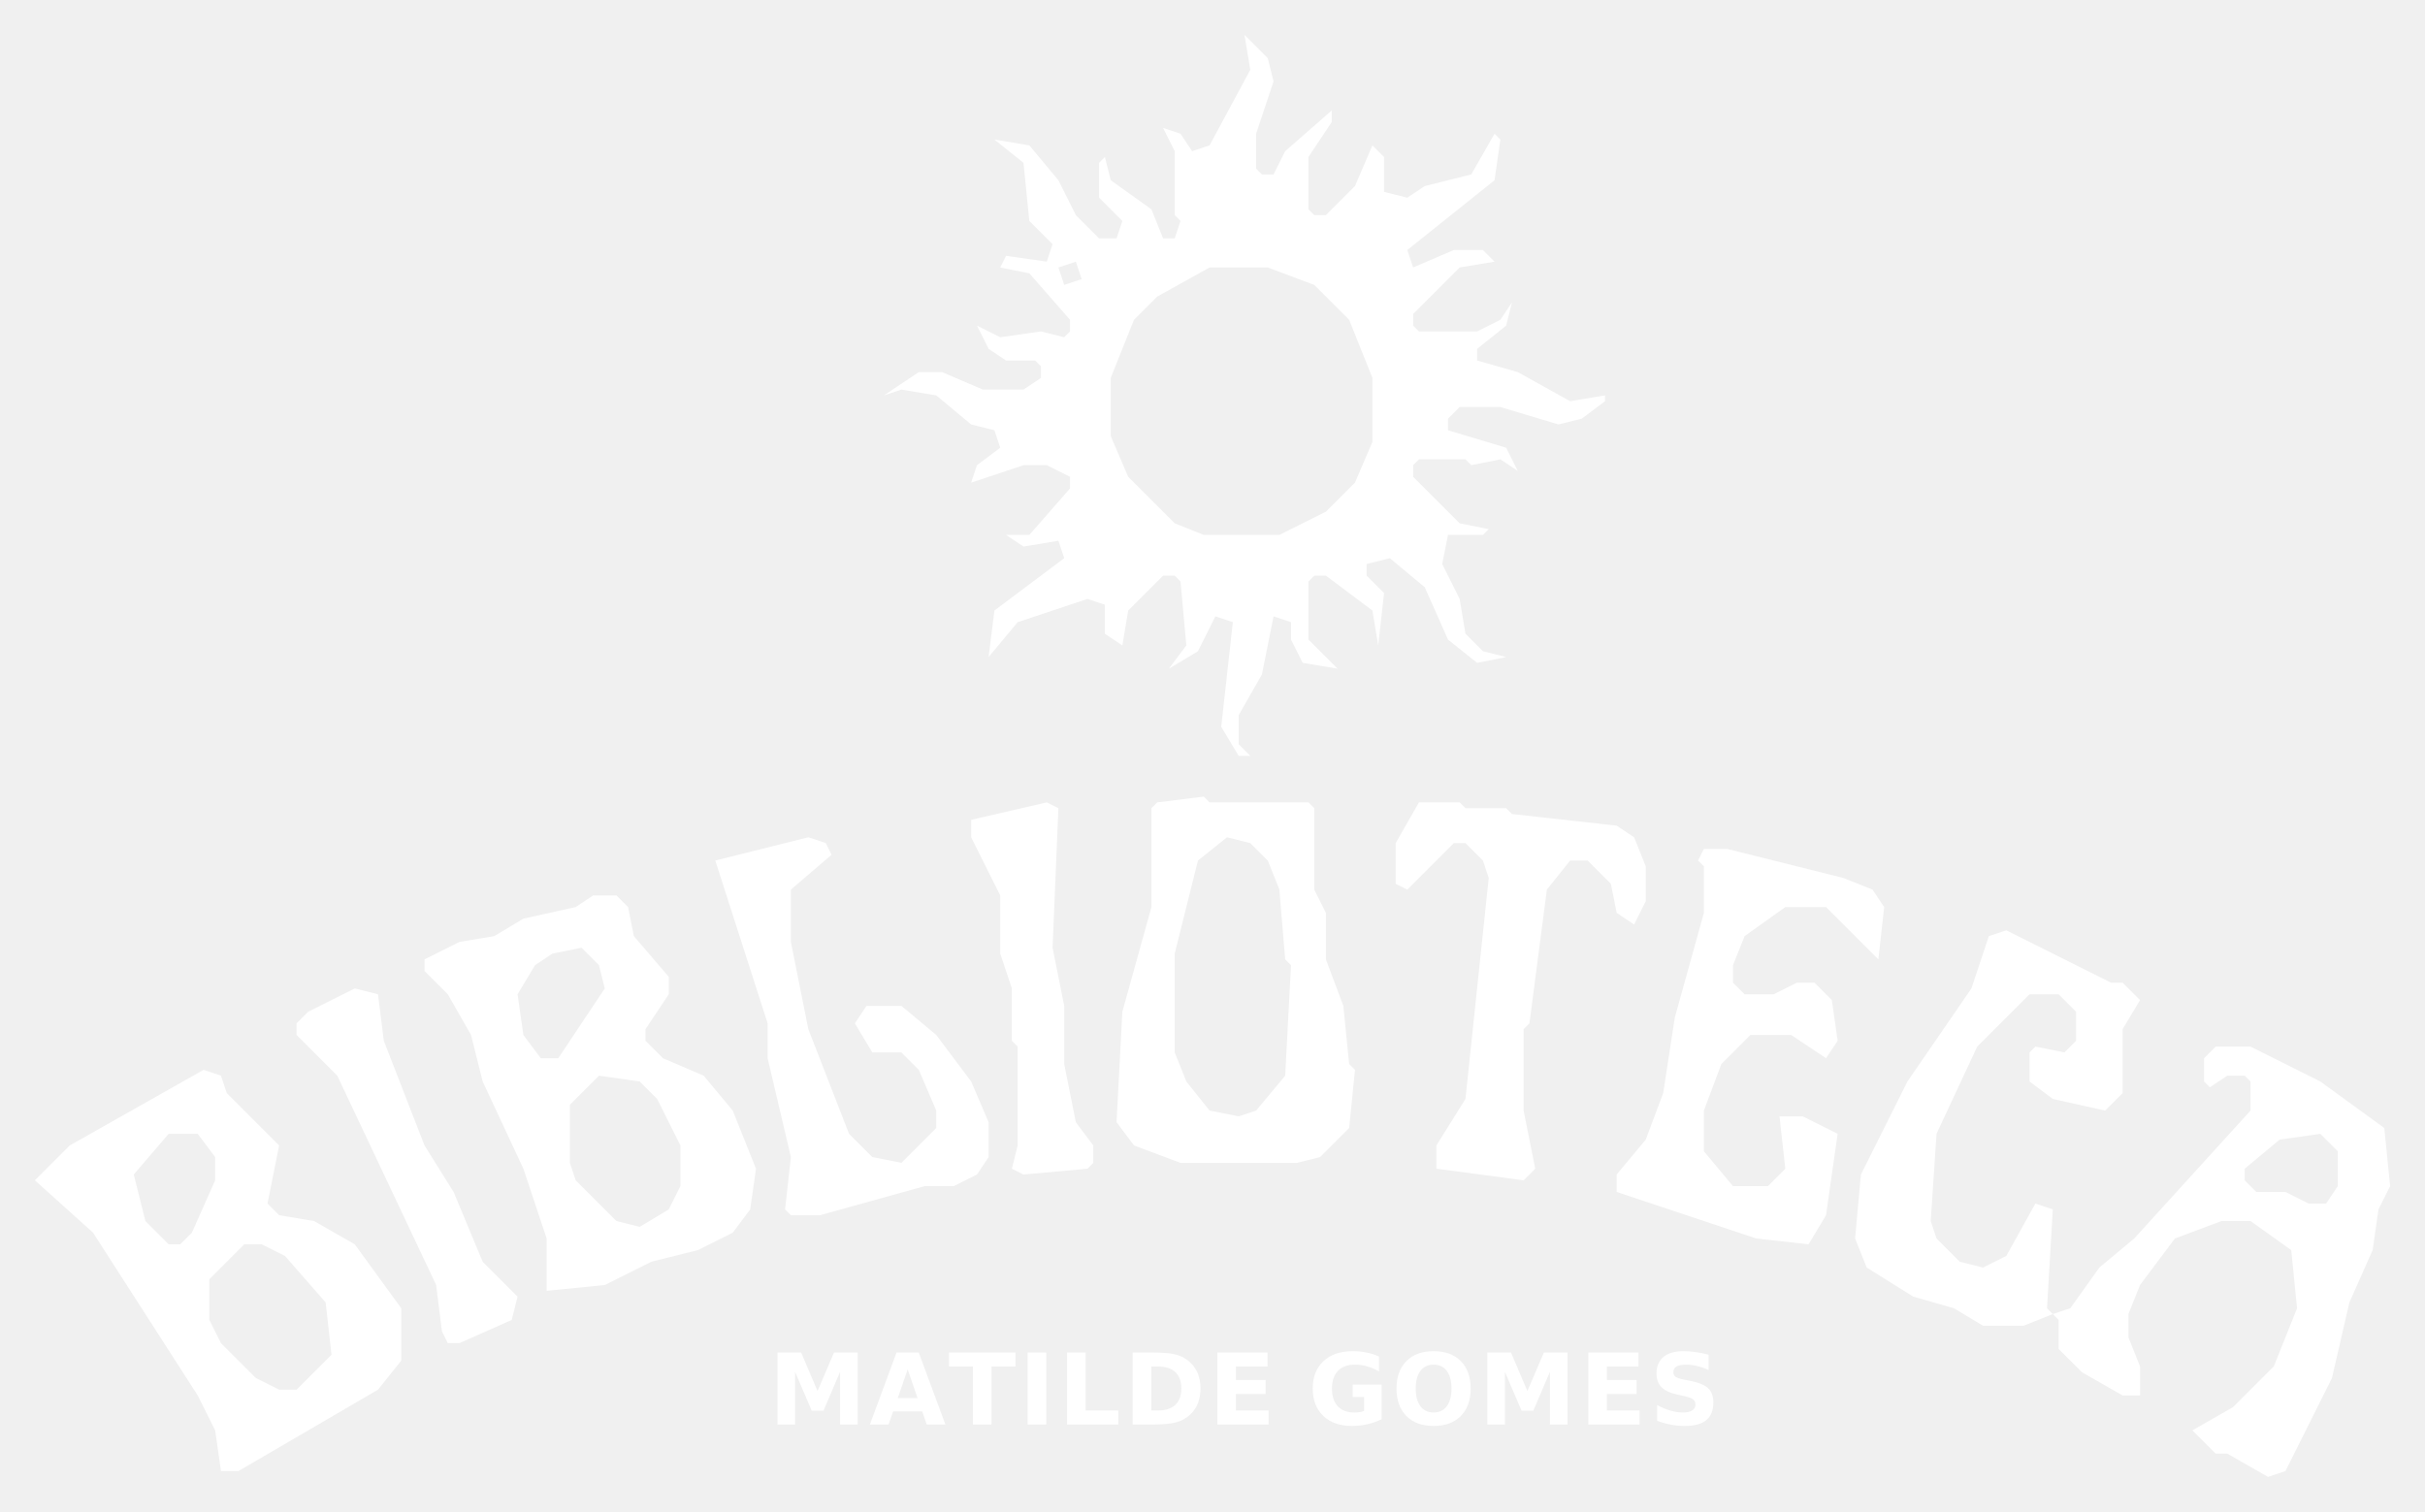
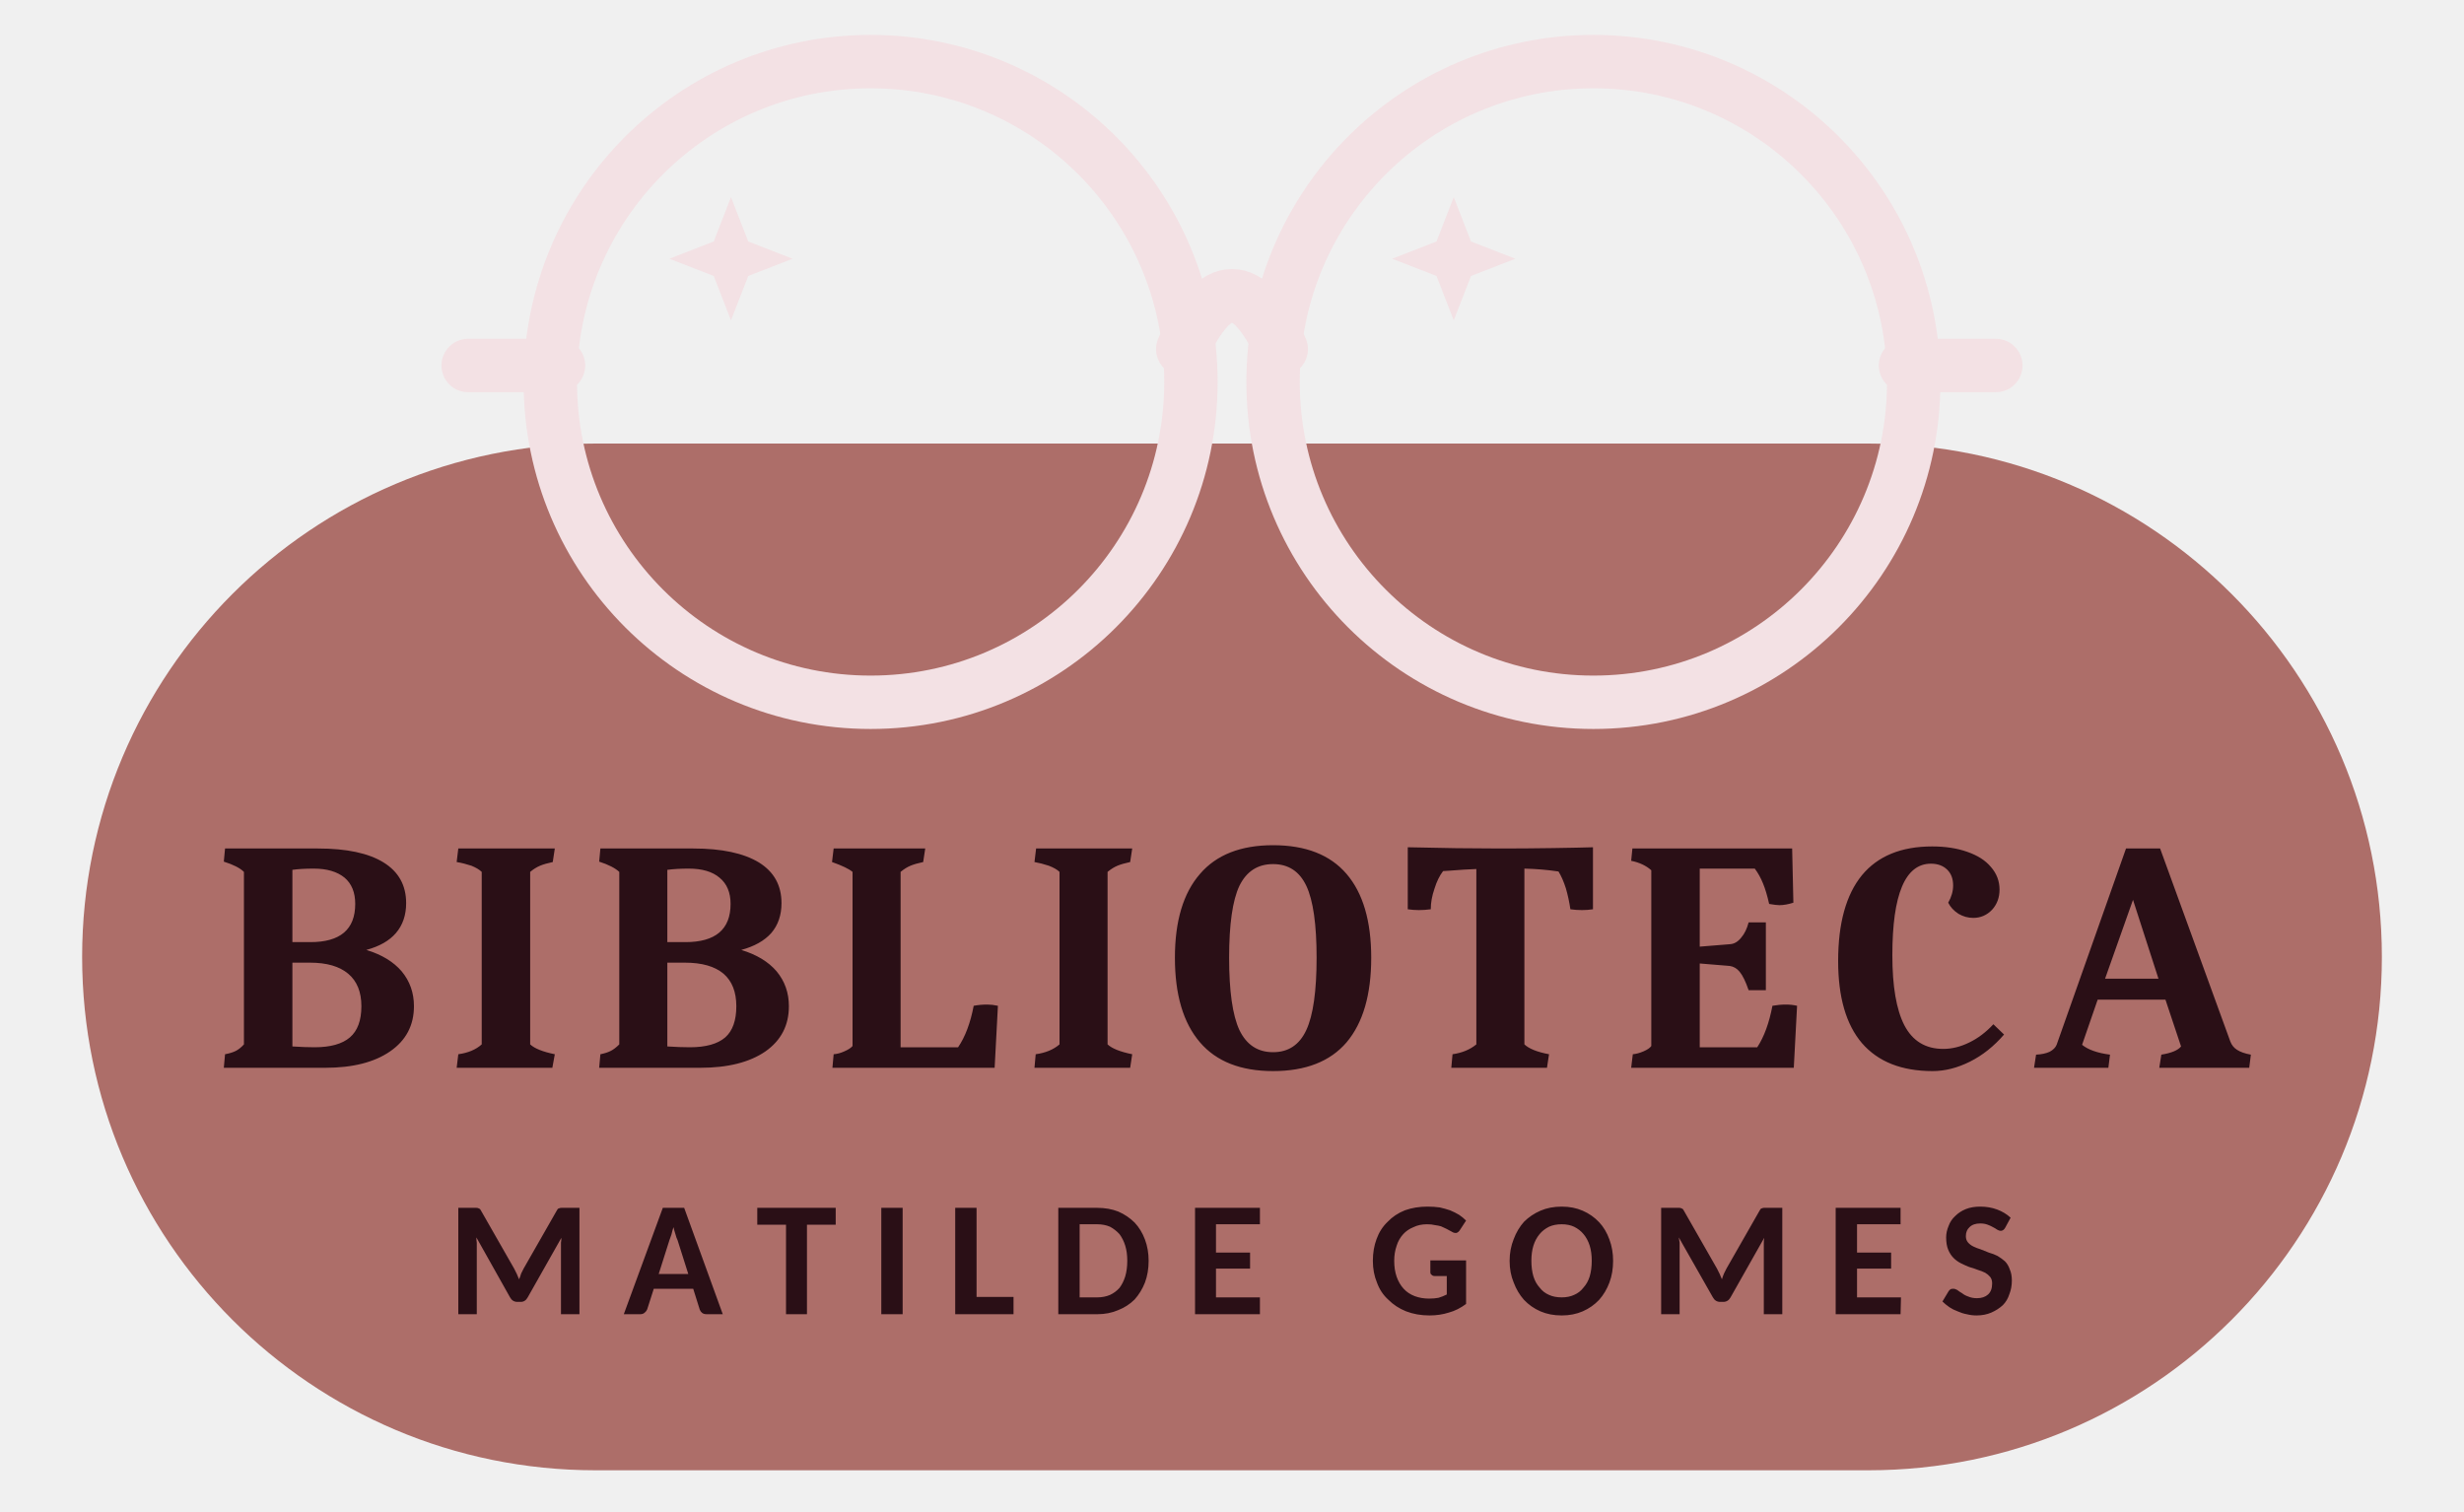
- <svg xmlns="http://www.w3.org/2000/svg" viewBox="86 150 417 260">
-   <g fill="#ffffff" fill-rule="evenodd">
-     <path d="M 121,334 98,347 92,353 102,362 120,390 123,396 124,403 127,403 151,389 155,384 155,375 147,364 140,360 134,359 132,357 134,347 125,338 124,335 Z M 128,364 131,364 135,366 142,374 143,383 137,389 134,389 130,387 124,381 122,377 122,370 Z M 120,345 123,349 123,353 119,362 117,364 115,364 111,360 109,352 115,345 Z" />
-     <path d="M 147,320 139,324 137,326 137,328 144,335 161,371 162,379 163,381 165,381 174,377 175,373 169,367 164,355 159,347 152,329 151,321 Z" />
-     <path d="M 428,311 425,320 414,336 406,352 405,363 407,368 415,373 422,375 427,378 434,378 439,376 440,377 440,382 444,386 451,390 454,390 454,385 452,380 452,376 454,371 460,363 468,360 473,360 480,365 481,375 477,385 470,392 463,396 467,400 469,400 476,404 479,403 487,387 490,374 494,365 495,358 497,354 496,344 485,336 473,330 467,330 465,332 465,336 466,337 469,335 472,335 473,336 473,341 453,363 447,368 442,375 439,376 438,375 439,358 436,357 431,366 427,368 423,367 419,363 418,360 419,345 426,330 435,321 440,321 443,324 443,329 441,331 436,330 435,331 435,336 439,339 448,341 451,338 451,327 454,322 451,319 449,319 431,310 Z M 472,351 478,346 485,345 488,348 488,354 486,357 483,357 479,355 474,355 472,353 Z" />
-     <path d="M 192,304 188,304 185,306 176,308 171,311 165,312 159,315 159,317 163,321 167,328 169,336 176,351 180,363 180,372 190,371 198,367 206,365 212,362 215,358 216,351 212,341 207,335 200,332 197,329 197,327 201,321 201,318 195,311 194,306 Z M 189,335 196,336 199,339 203,347 203,354 201,358 196,361 192,360 185,353 184,350 184,340 Z M 186,313 189,316 190,320 182,332 179,332 176,328 175,321 178,316 181,314 Z" />
-     <path d="M 379,296 378,298 379,299 379,307 374,325 372,338 369,346 364,352 364,355 388,363 397,364 400,359 402,345 396,342 392,342 393,351 390,354 384,354 379,348 379,341 382,333 387,328 394,328 400,332 402,329 401,322 398,319 395,319 391,321 386,321 384,319 384,316 386,311 393,306 400,306 409,315 410,306 408,303 403,301 383,296 Z" />
-     <path d="M 225,294 209,298 218,326 218,332 222,349 221,358 222,359 227,359 245,354 250,354 254,352 256,349 256,343 253,336 247,328 241,323 235,323 233,326 236,331 241,331 244,334 247,341 247,344 241,350 236,349 232,345 225,327 222,312 222,303 229,297 228,295 Z" />
-     <path d="M 330,288 326,295 326,302 328,303 336,295 338,295 341,298 342,301 338,339 333,347 333,351 348,353 350,351 348,341 348,327 349,326 352,303 356,298 359,298 363,302 364,307 367,309 369,305 369,299 367,294 364,292 346,290 345,289 338,289 337,288 Z" />
-     <path d="M 266,288 253,291 253,294 258,304 258,314 260,320 260,329 261,330 261,347 260,351 262,352 273,351 274,350 274,347 271,343 269,333 269,323 267,313 268,289 Z" />
-     <path d="M 285,288 284,289 284,306 279,324 278,343 281,347 289,350 309,350 313,349 318,344 319,334 318,333 317,323 314,315 314,307 312,303 312,289 311,288 294,288 293,287 Z M 297,294 301,295 304,298 306,303 307,315 308,316 307,335 302,341 299,342 294,341 290,336 288,331 288,314 292,298 Z" />
-     <path d="M 300,156 301,162 294,175 291,176 289,173 286,172 288,176 288,187 289,188 288,191 286,191 284,186 277,181 276,177 275,178 275,184 279,188 278,191 275,191 271,187 268,181 263,175 257,174 262,178 263,188 267,192 266,195 259,194 258,196 263,197 270,205 270,207 269,208 265,207 258,208 254,206 256,210 259,212 264,212 265,213 265,215 262,217 255,217 248,214 244,214 238,218 241,217 247,218 253,223 257,224 258,227 254,230 253,233 262,230 266,230 270,232 270,234 263,242 259,242 262,244 268,243 269,246 257,255 256,263 261,257 273,253 276,254 276,259 279,261 280,255 286,249 288,249 289,250 290,261 287,265 292,262 295,256 298,257 296,275 299,280 301,280 299,278 299,273 303,266 305,256 308,257 308,260 310,264 316,265 311,260 311,250 312,249 314,249 322,255 323,261 324,252 321,249 321,247 325,246 331,251 335,260 340,264 345,263 341,262 338,259 337,253 334,247 335,242 341,242 342,241 337,240 329,232 329,230 330,229 338,229 339,230 344,229 347,231 345,227 335,224 335,222 337,220 344,220 354,223 358,222 362,219 362,218 356,219 347,214 340,212 340,210 345,206 346,202 344,205 340,207 330,207 329,206 329,204 337,196 343,195 341,193 336,193 329,196 328,193 343,181 344,174 343,173 339,180 331,182 328,184 324,183 324,177 322,175 319,182 314,187 312,187 311,186 311,177 315,171 315,169 307,176 305,180 303,180 302,179 302,173 305,164 304,160 Z M 294,196 304,196 312,199 318,205 322,215 322,226 319,233 314,238 306,242 293,242 288,240 280,232 277,225 277,215 281,205 285,201 Z M 268,196 271,195 272,198 269,199 Z" />
+ <svg xmlns="http://www.w3.org/2000/svg" width="600" height="368" viewBox="20 92 600 368" role="img" aria-labelledby="titulo-logo">
+   <rect x="40" y="200" width="560" height="250" rx="125" fill="#AD6E69" />
+   <g fill="none" stroke="#F3E1E4" stroke-width="13" stroke-linecap="round" stroke-linejoin="round">
+     <circle cx="232" cy="185" r="78" />
+     <circle cx="408" cy="185" r="78" />
+     <path d="M308 177 Q320 151 332 177" />
+     <path d="M156 181 H134" />
+     <path d="M484 181 H506" />
  </g>
-   <g fill="#ffffff" transform="translate(218.132,395) scale(0.008301,-0.008301)">
-     <path transform="translate(0.000,0)" d="M188 1493H678L1018 694L1360 1493H1849V0H1485V1092L1141 287H897L553 1092V0H188Z" />
-     <path transform="translate(2092.212,0)" d="M1094 272H492L397 0H10L563 1493H1022L1575 0H1188ZM588 549H997L793 1143Z" />
-     <path transform="translate(3731.424,0)" d="M10 1493H1386V1202H891V0H506V1202H10Z" />
-     <path transform="translate(5182.635,0)" d="M188 1493H573V0H188Z" />
-     <path transform="translate(5998.847,0)" d="M188 1493H573V291H1249V0H188Z" />
-     <path transform="translate(7358.059,0)" d="M573 1202V291H711Q947 291 1071.5 408.0Q1196 525 1196 748Q1196 970 1072.0 1086.0Q948 1202 711 1202ZM188 1493H594Q934 1493 1100.5 1444.5Q1267 1396 1386 1280Q1491 1179 1542.0 1047.0Q1593 915 1593 748Q1593 579 1542.0 446.5Q1491 314 1386 213Q1266 97 1098.0 48.5Q930 0 594 0H188Z" />
-     <path transform="translate(9112.271,0)" d="M188 1493H1227V1202H573V924H1188V633H573V291H1249V0H188Z" />
-     <path transform="translate(11174.444,0)" d="M1530 111Q1386 41 1231.0 6.0Q1076 -29 911 -29Q538 -29 320.0 179.5Q102 388 102 745Q102 1106 324.0 1313.0Q546 1520 932 1520Q1081 1520 1217.5 1492.0Q1354 1464 1475 1409V1100Q1350 1171 1226.5 1206.0Q1103 1241 979 1241Q749 1241 624.5 1112.5Q500 984 500 745Q500 508 620.0 379.0Q740 250 961 250Q1021 250 1072.5 257.5Q1124 265 1165 281V571H930V829H1530Z" />
-     <path transform="translate(12909.656,0)" d="M870 1241Q694 1241 597.0 1111.0Q500 981 500 745Q500 510 597.0 380.0Q694 250 870 250Q1047 250 1144.0 380.0Q1241 510 1241 745Q1241 981 1144.0 1111.0Q1047 1241 870 1241ZM870 1520Q1230 1520 1434.0 1314.0Q1638 1108 1638 745Q1638 383 1434.0 177.0Q1230 -29 870 -29Q511 -29 306.5 177.0Q102 383 102 745Q102 1108 306.5 1314.0Q511 1520 870 1520Z" />
-     <path transform="translate(14704.868,0)" d="M188 1493H678L1018 694L1360 1493H1849V0H1485V1092L1141 287H897L553 1092V0H188Z" />
-     <path transform="translate(16797.079,0)" d="M188 1493H1227V1202H573V924H1188V633H573V291H1249V0H188Z" />
-     <path transform="translate(18250.291,0)" d="M1227 1446V1130Q1104 1185 987.0 1213.0Q870 1241 766 1241Q628 1241 562.0 1203.0Q496 1165 496 1085Q496 1025 540.5 991.5Q585 958 702 934L866 901Q1115 851 1220.0 749.0Q1325 647 1325 459Q1325 212 1178.5 91.5Q1032 -29 731 -29Q589 -29 446.0 -2.0Q303 25 160 78V403Q303 327 436.5 288.5Q570 250 694 250Q820 250 887.0 292.0Q954 334 954 412Q954 482 908.5 520.0Q863 558 727 588L578 621Q354 669 250.5 774.0Q147 879 147 1057Q147 1280 291.0 1400.0Q435 1520 705 1520Q828 1520 958.0 1501.5Q1088 1483 1227 1446Z" />
-   </g>
+   <path d="M198.0 140.0 L202.2 150.8 L213.0 155.0 L202.2 159.2 L198.0 170.0 L193.8 159.2 L183.0 155.0 L193.8 150.8 Z M374.0 140.0 L378.2 150.8 L389.0 155.0 L378.2 159.2 L374.0 170.0 L369.8 159.2 L359.0 155.0 L369.8 150.8 Z" fill="#F3E1E4" />
+   <path d="M79.4 346.3V304.3Q78 302.9 74.5 301.8L74.8 298.6H97.4Q107.9 298.6 113.4 302Q118.9 305.4 118.9 311.9Q118.9 316.3 116.4 319.2Q114 322 109.2 323.3Q114.8 325 117.8 328.5Q120.8 332.1 120.8 337Q120.8 344 115 348Q109.2 352 99.2 352H74.5L74.8 348.7Q76.4 348.4 77.4 347.9Q78.4 347.4 79.4 346.3ZM106.5 312.1Q106.5 307.9 103.9 305.7Q101.2 303.5 96.4 303.5Q93.3 303.5 91.2 303.8V321.4H95.6Q106.5 321.4 106.5 312.1ZM108 337Q108 331.8 104.8 329.1Q101.6 326.4 95.5 326.4H91.2V346.8Q94.3 347 96.6 347Q102.4 347 105.2 344.6Q108 342.2 108 337ZM137.3 346.3V304.3Q136.5 303.5 134.8 302.8Q133 302.2 131.2 301.9L131.6 298.6H155.1L154.6 301.9Q152.7 302.3 151.5 302.8Q150.3 303.3 149.1 304.3V346.3Q150.7 347.8 155.1 348.7L154.5 352H131.2L131.6 348.7Q135.2 348.2 137.3 346.3ZM170.8 346.3V304.3Q169.3 302.9 165.9 301.8L166.2 298.6H188.8Q199.2 298.6 204.8 302Q210.3 305.4 210.3 311.9Q210.3 316.3 207.8 319.2Q205.3 322 200.5 323.3Q206.1 325 209.1 328.5Q212.1 332.1 212.1 337Q212.1 344 206.4 348Q200.6 352 190.5 352H165.9L166.2 348.7Q167.7 348.4 168.7 347.9Q169.7 347.4 170.8 346.3ZM197.9 312.1Q197.9 307.9 195.2 305.7Q192.6 303.5 187.7 303.5Q184.7 303.5 182.5 303.8V321.4H186.9Q197.9 321.4 197.9 312.1ZM199.3 337Q199.3 331.8 196.2 329.1Q193 326.4 186.8 326.4H182.5V346.8Q185.6 347 188 347Q193.8 347 196.6 344.6Q199.3 342.2 199.3 337ZM227.6 346.7V304.3Q226.3 303.2 222.6 301.9L223 298.6H245.3L244.8 301.9Q242.9 302.3 241.7 302.8Q240.5 303.3 239.3 304.3V347H253.3Q255.9 343.2 257.1 336.9Q258.7 336.6 260.4 336.6Q261.6 336.6 263 336.9L262.2 352H222.7L223 348.7Q224.3 348.6 225.6 348Q227 347.4 227.6 346.7ZM278 346.3V304.3Q277.2 303.5 275.4 302.8Q273.6 302.2 271.9 301.9L272.3 298.6H295.7L295.2 301.9Q293.3 302.3 292.1 302.8Q290.9 303.3 289.7 304.3V346.3Q291.3 347.8 295.7 348.7L295.2 352H271.9L272.2 348.7Q275.8 348.2 278 346.3ZM306.1 325.2Q306.1 311.8 312.2 304.8Q318.2 297.8 330 297.8Q341.9 297.8 347.9 304.8Q353.9 311.8 353.9 325.2Q353.9 338.7 347.9 345.8Q341.9 352.8 330 352.8Q318.2 352.8 312.2 345.8Q306.1 338.7 306.1 325.2ZM340.6 325.2Q340.6 313 338.1 307.7Q335.6 302.4 330 302.4Q324.4 302.4 321.8 307.7Q319.3 313 319.3 325.2Q319.3 337.4 321.8 342.8Q324.4 348.2 330 348.2Q335.6 348.2 338.1 342.8Q340.6 337.4 340.6 325.2ZM379.5 346.3V303.6Q376.7 303.7 373 304L371.4 304.1Q370.1 305.8 369.3 308.4Q368.4 311 368.4 313.4Q366.9 313.6 365.5 313.6Q364.2 313.6 362.8 313.4V298.3Q375.2 298.6 385.3 298.6Q391.4 298.6 398.1 298.5Q404.8 298.4 407.9 298.3V313.4Q406.6 313.6 405.2 313.6Q403.8 313.6 402.4 313.4Q402 310.7 401.3 308.3Q400.5 305.8 399.5 304.2Q395.5 303.6 391.2 303.5V346.3Q392.9 347.9 397.2 348.7L396.7 352H373.4L373.7 348.7Q377.2 348.2 379.5 346.3ZM422.1 346.7V303.9Q420.2 302.2 417.2 301.6L417.5 298.6H456.4L456.7 311.8Q454.8 312.4 453.3 312.4Q452.5 312.4 450.8 312.1Q450.1 309 449.3 307.1Q448.5 305.1 447.3 303.5H433.9V322.5L441.3 321.9Q442.8 321.8 444 320.3Q445.2 318.9 445.8 316.6H450V333.1H445.8Q444.7 329.9 443.6 328.6Q442.6 327.4 441.2 327.2L433.9 326.6V347H447.9Q450.4 343.2 451.6 336.9Q453.3 336.6 454.9 336.6Q456.3 336.6 457.6 336.9L456.8 352H417.2L417.6 348.7Q418.8 348.6 420.2 348Q421.6 347.4 422.1 346.7ZM467.6 326Q467.6 312.2 473.4 305.1Q479.2 298.1 490.5 298.1Q495.3 298.1 499 299.4Q502.8 300.7 504.8 303.1Q506.9 305.5 506.9 308.6Q506.9 311.5 505.1 313.5Q503.2 315.5 500.5 315.5Q498.6 315.5 496.9 314.5Q495.2 313.4 494.4 311.8Q495.6 309.7 495.6 307.6Q495.6 305.2 494.2 303.8Q492.7 302.3 490.2 302.3Q480.8 302.3 480.8 324.6Q480.8 335.9 483.7 341.6Q486.7 347.4 493.2 347.4Q496.4 347.4 499.6 345.8Q502.7 344.3 505.4 341.4L508 343.9Q504.3 348.2 499.7 350.5Q495.1 352.8 490.6 352.8Q479.3 352.8 473.4 346Q467.6 339.2 467.6 326ZM520.8 346.4 537.7 298.6H546L563.1 345.6Q563.6 346.9 564.7 347.6Q565.9 348.4 568.1 348.8L567.7 352H545.8L546.3 348.8Q550 348.2 551.1 346.8L547.3 335.4H530.8L527 346.4Q529.2 348.2 533.8 348.8L533.4 352H515.3L515.8 348.8Q517.8 348.7 519.1 348.1Q520.4 347.4 520.8 346.4ZM545.6 330.3 539.4 311.1 532.6 330.3Z" fill="#2A0F16" />
+   <path d="M145.2 400.9Q145.9 402.2 146.4 403.5Q146.7 402.8 146.9 402.1Q147.2 401.5 147.5 400.9L155.5 386.9Q155.7 386.6 155.8 386.4Q156 386.2 156.2 386.2Q156.4 386.1 156.7 386.1Q156.9 386.1 157.2 386.1H161.1V412H156.6V395.8Q156.6 395.2 156.6 394.6Q156.7 394 156.7 393.4L148.5 407.9Q147.9 409 146.8 409H146Q144.8 409 144.2 407.9L136 393.3Q136 394 136.1 394.6Q136.1 395.2 136.1 395.8V412H131.6V386.1H135.5Q135.8 386.1 136 386.1Q136.3 386.1 136.5 386.2Q136.7 386.3 136.9 386.4Q137 386.6 137.2 386.9L145.2 400.9ZM196 412H192.1Q191.4 412 191 411.7Q190.6 411.4 190.4 410.9L188.8 405.8H179.2L177.6 410.8Q177.4 411.3 177 411.6Q176.6 412 175.9 412H171.9L181.4 386.1H186.6ZM180.4 402.2H187.6L185 394Q184.7 393.4 184.5 392.6Q184.2 391.7 184 390.8Q183.7 391.7 183.5 392.6Q183.2 393.4 183 394ZM223.5 386.1V390.2H216.5V412H211.4V390.2H204.4V386.1ZM239.8 412H234.6V386.1H239.8ZM257.8 407.8H266.8V412H252.6V386.1H257.8ZM299.7 399Q299.7 401.9 298.8 404.3Q297.9 406.6 296.3 408.4Q294.6 410.1 292.3 411Q290 412 287.2 412H277.7V386.1H287.2Q290 386.1 292.3 387Q294.6 388 296.3 389.7Q297.9 391.4 298.8 393.8Q299.7 396.2 299.7 399ZM294.5 399Q294.5 396.9 294 395.3Q293.5 393.7 292.6 392.5Q291.6 391.4 290.3 390.7Q288.9 390.1 287.2 390.1H282.9V407.9H287.2Q288.9 407.9 290.3 407.3Q291.6 406.7 292.6 405.6Q293.5 404.4 294 402.8Q294.5 401.1 294.5 399ZM326.8 386.1V390.1H316.1V397H324.4V400.9H316.1V407.9H326.8L326.8 412H311V386.1ZM377 409.5Q375 411 372.8 411.6Q370.6 412.3 368.1 412.3Q365 412.3 362.4 411.3Q359.9 410.3 358.1 408.5Q356.2 406.8 355.3 404.3Q354.3 401.9 354.3 399Q354.3 396.1 355.2 393.7Q356.1 391.2 357.9 389.5Q359.6 387.7 362.1 386.7Q364.6 385.8 367.6 385.8Q369.2 385.8 370.6 386Q371.9 386.3 373.1 386.7Q374.3 387.2 375.3 387.8Q376.2 388.4 377 389.2L375.5 391.5Q375.2 392 374.7 392.2Q374.1 392.3 373.5 391.9Q372.8 391.5 372.2 391.2Q371.6 390.9 370.9 390.6Q370.2 390.4 369.4 390.3Q368.6 390.1 367.5 390.1Q365.6 390.1 364.2 390.8Q362.7 391.4 361.7 392.5Q360.6 393.7 360.1 395.3Q359.5 397 359.5 399Q359.5 401.2 360.1 402.9Q360.7 404.6 361.8 405.8Q362.9 407 364.5 407.6Q366.1 408.2 368 408.2Q369.3 408.2 370.3 408Q371.3 407.7 372.3 407.2V402.7H369.3Q368.9 402.7 368.6 402.4Q368.3 402.2 368.3 401.8V398.9H377V409.5ZM412.8 399Q412.8 401.9 411.9 404.3Q411 406.7 409.4 408.5Q407.7 410.3 405.4 411.3Q403.1 412.3 400.3 412.3Q397.4 412.3 395.1 411.3Q392.8 410.3 391.1 408.5Q389.5 406.7 388.6 404.3Q387.6 401.9 387.6 399Q387.6 396.2 388.6 393.7Q389.5 391.3 391.1 389.5Q392.8 387.8 395.1 386.8Q397.4 385.8 400.3 385.8Q403.1 385.8 405.4 386.8Q407.7 387.8 409.4 389.6Q411 391.3 411.9 393.8Q412.8 396.2 412.8 399ZM407.6 399Q407.6 396.9 407.1 395.3Q406.6 393.7 405.6 392.5Q404.7 391.4 403.3 390.7Q402 390.1 400.3 390.1Q398.5 390.1 397.2 390.7Q395.8 391.4 394.9 392.5Q393.9 393.7 393.4 395.3Q392.9 396.9 392.9 399Q392.9 401.1 393.4 402.8Q393.9 404.4 394.9 405.5Q395.8 406.7 397.2 407.3Q398.5 407.9 400.3 407.9Q402 407.9 403.3 407.3Q404.7 406.7 405.6 405.5Q406.6 404.4 407.1 402.8Q407.6 401.1 407.6 399ZM438.1 400.9Q438.8 402.2 439.3 403.5Q439.5 402.8 439.8 402.1Q440.1 401.5 440.4 400.9L448.4 386.9Q448.6 386.6 448.7 386.4Q448.9 386.2 449.1 386.2Q449.3 386.1 449.5 386.1Q449.8 386.1 450.1 386.1H454V412H449.5V395.8Q449.5 395.2 449.5 394.6Q449.5 394 449.6 393.4L441.4 407.9Q440.8 409 439.6 409H438.9Q437.7 409 437.1 407.9L428.8 393.3Q428.9 394 429 394.6Q429 395.2 429 395.8V412H424.5V386.1H428.4Q428.7 386.1 428.9 386.1Q429.2 386.1 429.4 386.2Q429.6 386.3 429.8 386.4Q429.9 386.6 430.1 386.9L438.1 400.9ZM482.8 386.1V390.1H472.2V397H480.5V400.9H472.2V407.9H482.9L482.8 412H467V386.1ZM508.3 390.9Q508.1 391.3 507.8 391.5Q507.5 391.7 507.2 391.7Q506.8 391.7 506.3 391.4Q505.9 391.1 505.3 390.8Q504.8 390.5 504 390.2Q503.2 389.9 502.2 389.9Q500.5 389.9 499.6 390.8Q498.7 391.6 498.7 393Q498.7 393.9 499.2 394.5Q499.7 395.1 500.5 395.5Q501.3 395.9 502.3 396.2Q503.3 396.6 504.3 397Q505.4 397.3 506.4 397.8Q507.4 398.4 508.2 399.1Q509 399.9 509.4 401.1Q509.9 402.2 509.9 403.8Q509.9 405.6 509.3 407.1Q508.8 408.7 507.7 409.8Q506.5 410.9 504.9 411.6Q503.3 412.3 501.3 412.3Q500.1 412.3 498.9 412Q497.8 411.8 496.7 411.3Q495.6 410.9 494.7 410.3Q493.7 409.6 493 408.9L494.5 406.4Q494.7 406.1 495 405.9Q495.3 405.8 495.6 405.8Q496.1 405.8 496.6 406.1Q497.1 406.5 497.8 406.9Q498.4 407.4 499.3 407.7Q500.2 408.1 501.4 408.1Q503.1 408.1 504.1 407.2Q505.1 406.3 505.1 404.5Q505.1 403.5 504.6 402.9Q504.1 402.3 503.4 401.9Q502.6 401.5 501.6 401.2Q500.6 400.8 499.5 400.5Q498.5 400.1 497.5 399.6Q496.5 399.1 495.7 398.3Q494.9 397.5 494.4 396.3Q493.9 395.1 493.9 393.3Q493.9 391.9 494.5 390.5Q495 389.1 496.1 388.1Q497.2 387 498.7 386.4Q500.2 385.8 502.2 385.8Q504.4 385.8 506.3 386.5Q508.2 387.2 509.6 388.5Z" fill="#2A0F16" />
</svg>
